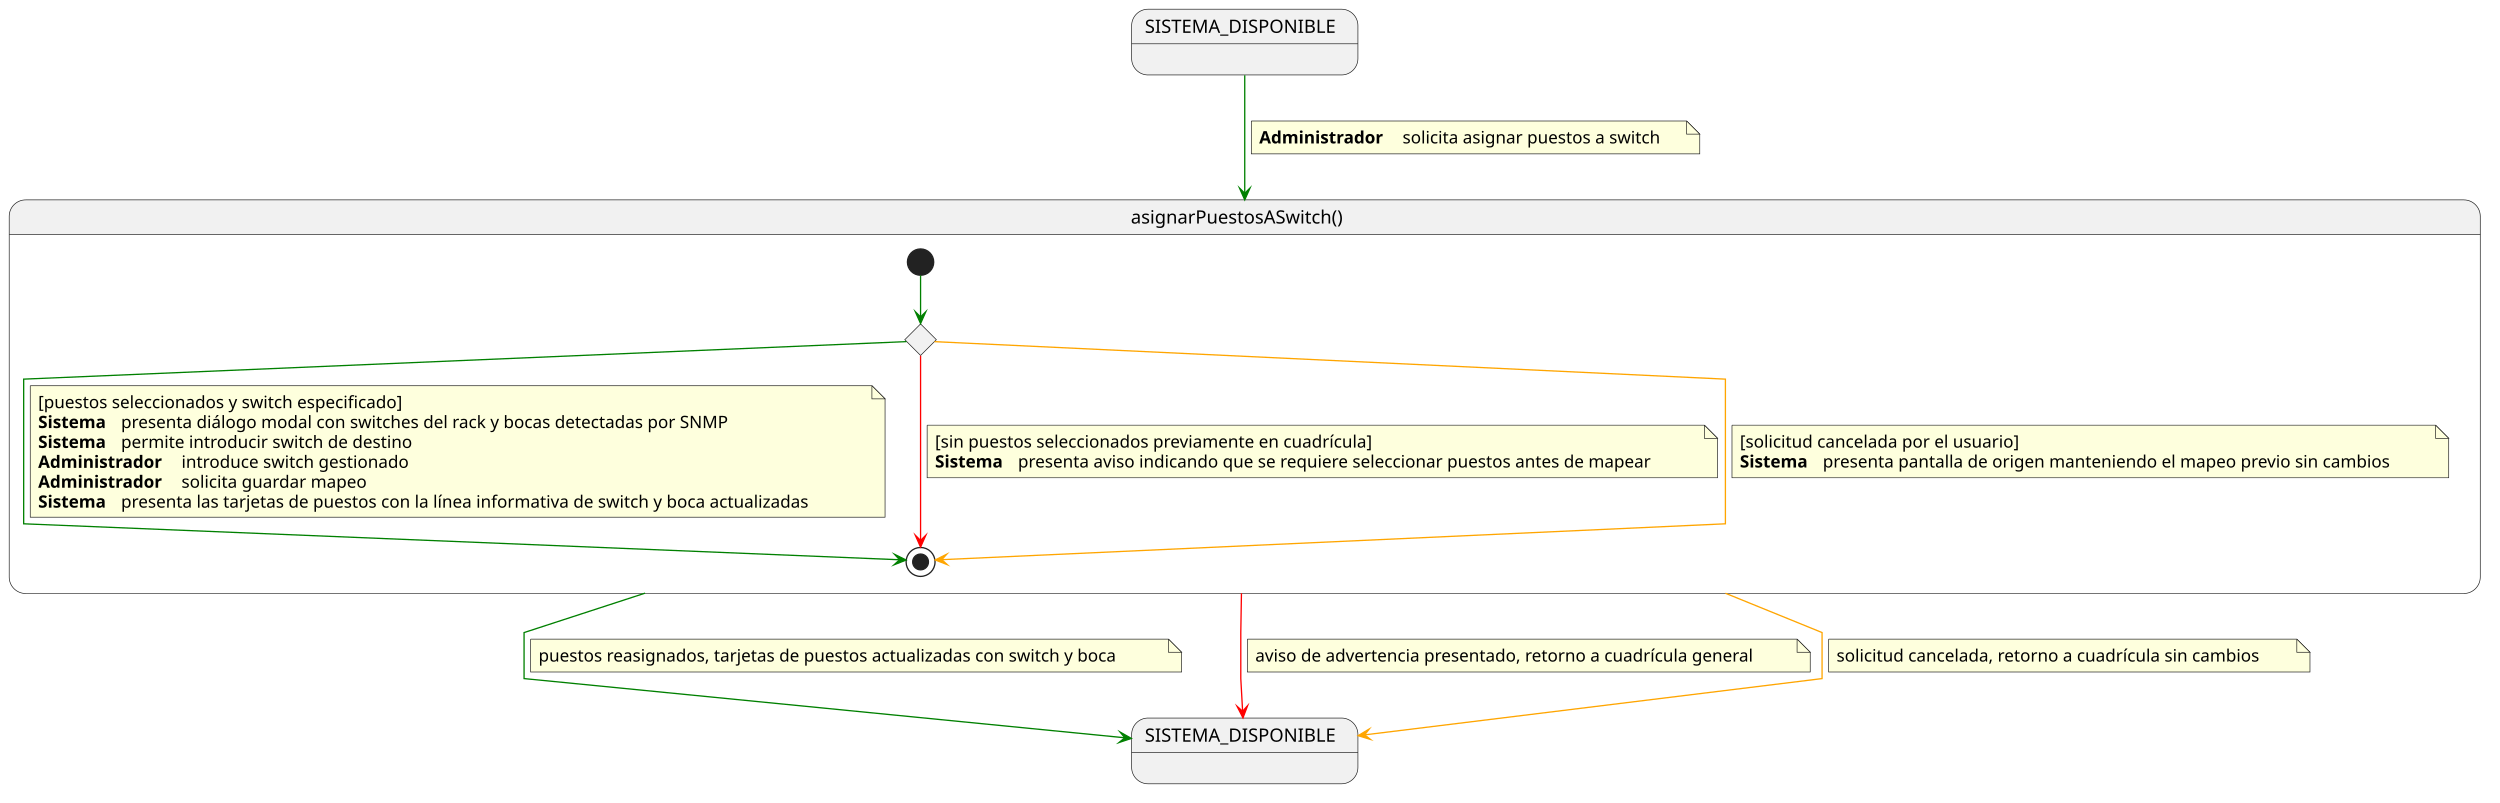
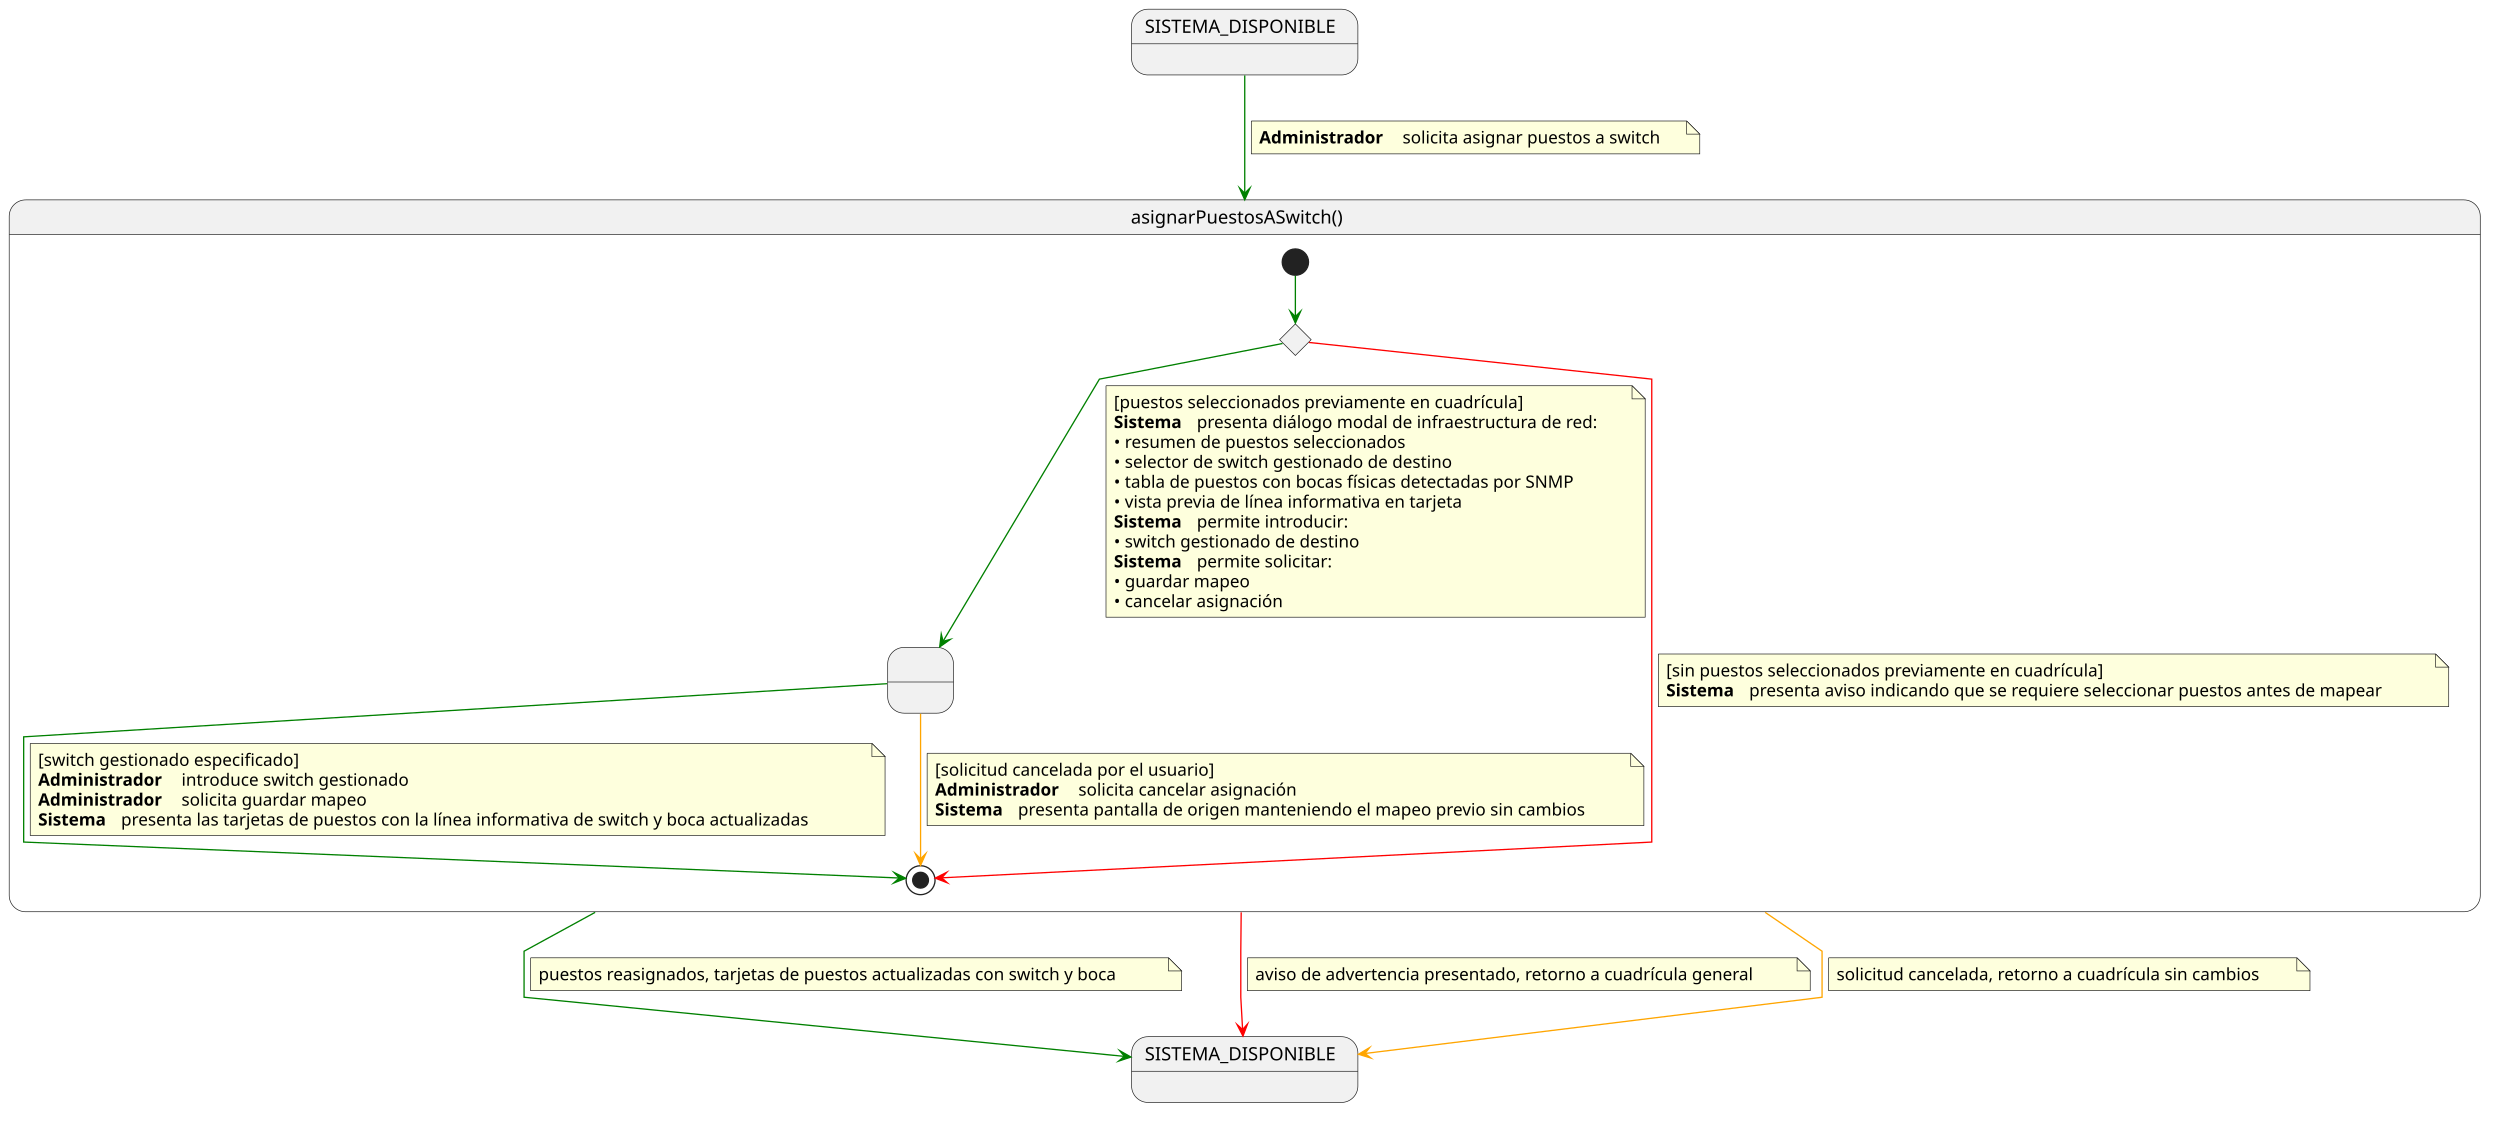
- <svg xmlns="http://www.w3.org/2000/svg" version="1.1" data-diagram-type="STATE" style="width:1901px;height:610px;background:#FFFFFF;" width="1901px" height="610px" viewBox="0 0 1901 610" zoomAndPan="magnify" preserveAspectRatio="none" contentStyleType="text/css">
+ <svg xmlns="http://www.w3.org/2000/svg" version="1.1" data-diagram-type="STATE" style="width:1901px;height:852px;background:#FFFFFF;" width="1901px" height="852px" viewBox="0 0 1901 852" zoomAndPan="magnify" preserveAspectRatio="none" contentStyleType="text/css">
  <defs />
  <g font-family="sans-serif" lengthAdjust="spacing">
    <g class="entity" data-qualified-name="SISTEMA_DISPONIBLE" id="ent0001" data-source-line="3">
-       <rect x="860.5" y="7" width="172.065" height="50" fill="#F1F1F1" style="stroke:#181818;stroke-width:0.5;" rx="12.5" ry="12.5" />
-       <line x1="860.5" y1="33.297" x2="1032.565" y2="33.297" style="stroke:#181818;stroke-width:0.5;" />
-       <text x="870.5" y="24.995" fill="#000" font-size="14" textLength="152.065">SISTEMA_DISPONIBLE</text>
+       <rect x="860.47" y="7" width="172.065" height="50" fill="#F1F1F1" style="stroke:#181818;stroke-width:0.5;" rx="12.5" ry="12.5" />
+       <line x1="860.47" y1="33.297" x2="1032.535" y2="33.297" style="stroke:#181818;stroke-width:0.5;" />
+       <text x="870.47" y="24.995" fill="#000" font-size="14" textLength="152.065">SISTEMA_DISPONIBLE</text>
    </g>
    <g class="entity" data-qualified-name="SISTEMA_DISPONIBLE_SALIDA" id="ent0002" data-source-line="4">
-       <rect x="860.5" y="546" width="172.065" height="50" fill="#F1F1F1" style="stroke:#181818;stroke-width:0.5;" rx="12.5" ry="12.5" />
-       <line x1="860.5" y1="572.297" x2="1032.565" y2="572.297" style="stroke:#181818;stroke-width:0.5;" />
-       <text x="870.5" y="563.995" fill="#000" font-size="14" textLength="152.065">SISTEMA_DISPONIBLE</text>
+       <rect x="860.47" y="788.3" width="172.065" height="50" fill="#F1F1F1" style="stroke:#181818;stroke-width:0.5;" rx="12.5" ry="12.5" />
+       <line x1="860.47" y1="814.597" x2="1032.535" y2="814.597" style="stroke:#181818;stroke-width:0.5;" />
+       <text x="870.47" y="806.295" fill="#000" font-size="14" textLength="152.065">SISTEMA_DISPONIBLE</text>
    </g>
    <g class="entity" data-qualified-name="asignarPuestosASwitch" id="ent0003" data-source-line="11">
      <path d="M19.5,152 L1873.5,152 A12.5,12.5 0 0 1 1886,164.5 L1886,178.297 L7,178.297 L7,164.5 A12.5,12.5 0 0 1 19.5,152" fill="#F1F1F1" />
-       <rect x="7" y="152" width="1879" height="299.297" fill="none" style="stroke:#181818;stroke-width:0.5;" rx="12.5" ry="12.5" />
+       <rect x="7" y="152" width="1879" height="541.297" fill="none" style="stroke:#181818;stroke-width:0.5;" rx="12.5" ry="12.5" />
      <line x1="7" y1="178.297" x2="1886" y2="178.297" style="stroke:#181818;stroke-width:0.5;" />
      <text x="859.892" y="169.995" fill="#000" font-size="14" textLength="173.216">asignarPuestosASwitch()</text>
      <g class="entity" data-qualified-name="asignarPuestosASwitch.c" id="ent0004">
-         <polygon points="700,246.297,712,258.297,700,270.297,688,258.297,700,246.297" fill="#F1F1F1" style="stroke:#181818;stroke-width:0.5;stroke-linejoin:miter;stroke-miterlimit:10;" />
+         <polygon points="985,246.297,997,258.297,985,270.297,973,258.297,985,246.297" fill="#F1F1F1" style="stroke:#181818;stroke-width:0.5;stroke-linejoin:miter;stroke-miterlimit:10;" />
      </g>
-       <g class="start_entity" data-qualified-name="asignarPuestosASwitch..start.asignarPuestosASwitch" id="ent0006" data-source-line="15">
-         <ellipse cx="700" cy="199.297" rx="10" ry="10" fill="#222" style="stroke:#222;stroke-width:1;" />
+       <g class="entity" data-qualified-name="asignarPuestosASwitch.MapeandoPuestos" id="ent0005" data-source-line="14">
+         <rect x="675" y="492.297" width="50" height="50" fill="#F1F1F1" style="stroke:#181818;stroke-width:0.5;" rx="12.5" ry="12.5" />
+         <line x1="675" y1="518.594" x2="725" y2="518.594" style="stroke:#181818;stroke-width:0.5;" />
+         <text x="697.775" y="510.292" fill="#000" font-size="14"> </text>
      </g>
-       <g class="end_entity" data-qualified-name="asignarPuestosASwitch..end.asignarPuestosASwitch" id="ent0008" data-source-line="17">
-         <ellipse cx="700" cy="427.297" rx="11" ry="11" fill="none" style="stroke:#222;stroke-width:1;" />
-         <ellipse cx="700" cy="427.297" rx="6" ry="6" fill="#222" style="stroke:#222;stroke-width:1;" />
+       <g class="start_entity" data-qualified-name="asignarPuestosASwitch..start.asignarPuestosASwitch" id="ent0007" data-source-line="16">
+         <ellipse cx="985" cy="199.297" rx="10" ry="10" fill="#222" style="stroke:#222;stroke-width:1;" />
      </g>
-       <g class="link" data-entity-1="ent0006" data-entity-2="ent0004" id="lnk7" data-source-line="15" data-link-type="dependency">
-         <path d="M700,209.457 C700,219.397 700,230.297 700,241.007" style="stroke:#008000;stroke-width:1;" fill="none" id="*start*asignarPuestosASwitch-to-c" />
-         <polygon points="700,246.007,704,237.007,700,241.007,696,237.007,700,246.007" fill="#008000" style="stroke:#008000;stroke-width:1;stroke-linejoin:miter;stroke-miterlimit:10;" />
+       <g class="end_entity" data-qualified-name="asignarPuestosASwitch..end.asignarPuestosASwitch" id="ent0009" data-source-line="18">
+         <ellipse cx="700" cy="669.297" rx="11" ry="11" fill="none" style="stroke:#222;stroke-width:1;" />
+         <ellipse cx="700" cy="669.297" rx="6" ry="6" fill="#222" style="stroke:#222;stroke-width:1;" />
      </g>
-       <g class="link" data-entity-1="ent0004" data-entity-2="ent0008" id="lnk9" data-source-line="17" data-link-type="dependency">
-         <path d="M689.29,259.757 C602.52,263.437 18,288.297 18,288.297 C18,288.297 18,398.297 18,398.297 C18,398.297 596.294,422.042 684.014,425.642" style="stroke:#008000;stroke-width:1;" fill="none" id="c-to-*end*asignarPuestosASwitch" />
-         <polygon points="689.01,425.847,680.182,421.481,684.014,425.642,679.854,429.474,689.01,425.847" fill="#008000" style="stroke:#008000;stroke-width:1;stroke-linejoin:miter;stroke-miterlimit:10;" />
-         <path d="M23,293.297 L23,393.297 L673,393.297 L673,303.297 L663,293.297 L23,293.297" style="stroke:#181818;stroke-width:0.5;" fill="#FEFFDD" />
-         <path d="M663,293.297 L663,303.297 L673,303.297 L663,293.297" style="stroke:#181818;stroke-width:0.5;" fill="#FEFFDD" />
-         <text x="29" y="310.364" fill="#000" font-size="13" textLength="299.667">[puestos seleccionados y switch especificado]</text>
-         <text x="29" y="325.497" fill="#000" font-size="13" textLength="58.906" font-weight="700">Sistema</text>
-         <text x="92.039" y="325.497" fill="#000" font-size="13" textLength="495.549">presenta diálogo modal con switches del rack y bocas detectadas por SNMP</text>
-         <text x="29" y="340.629" fill="#000" font-size="13" textLength="58.906" font-weight="700">Sistema</text>
-         <text x="92.039" y="340.629" fill="#000" font-size="13" textLength="236.012">permite introducir switch de destino</text>
-         <text x="29" y="355.762" fill="#000" font-size="13" textLength="104.863" font-weight="700">Administrador</text>
-         <text x="137.996" y="355.762" fill="#000" font-size="13" textLength="183.746">introduce switch gestionado</text>
-         <text x="29" y="370.895" fill="#000" font-size="13" textLength="104.863" font-weight="700">Administrador</text>
-         <text x="137.996" y="370.895" fill="#000" font-size="13" textLength="150.236">solicita guardar mapeo</text>
-         <text x="29" y="386.028" fill="#000" font-size="13" textLength="58.906" font-weight="700">Sistema</text>
-         <text x="92.039" y="386.028" fill="#000" font-size="13" textLength="566.186">presenta las tarjetas de puestos con la línea informativa de switch y boca actualizadas</text>
+       <g class="link" data-entity-1="ent0007" data-entity-2="ent0004" id="lnk8" data-source-line="16" data-link-type="dependency">
+         <path d="M985,209.707 C985,219.577 985,230.087 985,240.707" style="stroke:#008000;stroke-width:1;" fill="none" id="*start*asignarPuestosASwitch-to-c" />
+         <polygon points="985,245.707,989,236.707,985,240.707,981,236.707,985,245.707" fill="#008000" style="stroke:#008000;stroke-width:1;stroke-linejoin:miter;stroke-miterlimit:10;" />
      </g>
-       <g class="link" data-entity-1="ent0004" data-entity-2="ent0008" id="lnk10" data-source-line="27" data-link-type="dependency">
-         <path d="M700,270.517 C700,301.227 700,381.377 700,410.987" style="stroke:#F00;stroke-width:1;" fill="none" id="c-to-*end*asignarPuestosASwitch-1" />
-         <polygon points="700,415.987,704,406.987,700,410.987,696,406.987,700,415.987" fill="#F00" style="stroke:#F00;stroke-width:1;stroke-linejoin:miter;stroke-miterlimit:10;" />
-         <path d="M705,323.297 L705,363.297 L1306,363.297 L1306,333.297 L1296,323.297 L705,323.297" style="stroke:#181818;stroke-width:0.5;" fill="#FEFFDD" />
-         <path d="M1296,323.297 L1296,333.297 L1306,333.297 L1296,323.297" style="stroke:#181818;stroke-width:0.5;" fill="#FEFFDD" />
-         <text x="711" y="340.364" fill="#000" font-size="13" textLength="358.566">[sin puestos seleccionados previamente en cuadrícula]</text>
-         <text x="711" y="355.497" fill="#000" font-size="13" textLength="58.906" font-weight="700">Sistema</text>
-         <text x="774.039" y="355.497" fill="#000" font-size="13" textLength="517.702">presenta aviso indicando que se requiere seleccionar puestos antes de mapear</text>
+       <g class="link" data-entity-1="ent0004" data-entity-2="ent0009" id="lnk10" data-source-line="18" data-link-type="dependency">
+         <path d="M995.29,260.397 C1044.79,265.697 1256,288.297 1256,288.297 C1256,288.297 1256,640.297 1256,640.297 C1256,640.297 794.464,663.535 716.104,667.485" style="stroke:#F00;stroke-width:1;" fill="none" id="c-to-*end*asignarPuestosASwitch" />
+         <polygon points="711.11,667.737,720.3,671.279,716.104,667.485,719.897,663.289,711.11,667.737" fill="#F00" style="stroke:#F00;stroke-width:1;stroke-linejoin:miter;stroke-miterlimit:10;" />
+         <path d="M1261,497.297 L1261,537.297 L1862,537.297 L1862,507.297 L1852,497.297 L1261,497.297" style="stroke:#181818;stroke-width:0.5;" fill="#FEFFDD" />
+         <path d="M1852,497.297 L1852,507.297 L1862,507.297 L1852,497.297" style="stroke:#181818;stroke-width:0.5;" fill="#FEFFDD" />
+         <text x="1267" y="514.364" fill="#000" font-size="13" textLength="358.566">[sin puestos seleccionados previamente en cuadrícula]</text>
+         <text x="1267" y="529.497" fill="#000" font-size="13" textLength="58.906" font-weight="700">Sistema</text>
+         <text x="1330.039" y="529.497" fill="#000" font-size="13" textLength="517.702">presenta aviso indicando que se requiere seleccionar puestos antes de mapear</text>
      </g>
-       <g class="link" data-entity-1="ent0004" data-entity-2="ent0008" id="lnk11" data-source-line="33" data-link-type="dependency">
-         <path d="M710.62,259.797 C791.89,263.647 1312,288.297 1312,288.297 C1312,288.297 1312,398.297 1312,398.297 C1312,398.297 799.085,421.769 716.135,425.559" style="stroke:#FFA500;stroke-width:1;" fill="none" id="c-to-*end*asignarPuestosASwitch-2" />
-         <polygon points="711.14,425.787,720.313,429.372,716.135,425.559,719.948,421.38,711.14,425.787" fill="#FFA500" style="stroke:#FFA500;stroke-width:1;stroke-linejoin:miter;stroke-miterlimit:10;" />
-         <path d="M1317,323.297 L1317,363.297 L1862,363.297 L1862,333.297 L1852,323.297 L1317,323.297" style="stroke:#181818;stroke-width:0.5;" fill="#FEFFDD" />
-         <path d="M1852,323.297 L1852,333.297 L1862,333.297 L1852,323.297" style="stroke:#181818;stroke-width:0.5;" fill="#FEFFDD" />
-         <text x="1323" y="340.364" fill="#000" font-size="13" textLength="228.554">[solicitud cancelada por el usuario]</text>
-         <text x="1323" y="355.497" fill="#000" font-size="13" textLength="58.906" font-weight="700">Sistema</text>
-         <text x="1386.039" y="355.497" fill="#000" font-size="13" textLength="461.767">presenta pantalla de origen manteniendo el mapeo previo sin cambios</text>
+       <g class="link" data-entity-1="ent0004" data-entity-2="ent0005" id="lnk11" data-source-line="24" data-link-type="dependency">
+         <path d="M975.22,261.197 C942.08,267.647 836,288.297 836,288.297 C836,288.297 752.202,428.783 717.112,487.603" style="stroke:#008000;stroke-width:1;" fill="none" id="c-to-MapeandoPuestos" />
+         <polygon points="714.55,491.897,722.596,486.217,717.112,487.603,715.726,482.118,714.55,491.897" fill="#008000" style="stroke:#008000;stroke-width:1;stroke-linejoin:miter;stroke-miterlimit:10;" />
+         <path d="M841,293.297 L841,469.297 L1251,469.297 L1251,303.297 L1241,293.297 L841,293.297" style="stroke:#181818;stroke-width:0.5;" fill="#FEFFDD" />
+         <path d="M1241,293.297 L1241,303.297 L1251,303.297 L1241,293.297" style="stroke:#181818;stroke-width:0.5;" fill="#FEFFDD" />
+         <text x="847" y="310.364" fill="#000" font-size="13" textLength="335.81">[puestos seleccionados previamente en cuadrícula]</text>
+         <text x="847" y="325.497" fill="#000" font-size="13" textLength="58.906" font-weight="700">Sistema</text>
+         <text x="910.039" y="325.497" fill="#000" font-size="13" textLength="325.971">presenta diálogo modal de infraestructura de red:</text>
+         <text x="847" y="340.629" fill="#000" font-size="13" textLength="240.214">• resumen de puestos seleccionados</text>
+         <text x="847" y="355.762" fill="#000" font-size="13" textLength="278.408">• selector de switch gestionado de destino</text>
+         <text x="847" y="370.895" fill="#000" font-size="13" textLength="378.111">• tabla de puestos con bocas físicas detectadas por SNMP</text>
+         <text x="847" y="386.028" fill="#000" font-size="13" textLength="290.323">• vista previa de línea informativa en tarjeta</text>
+         <text x="847" y="401.161" fill="#000" font-size="13" textLength="58.906" font-weight="700">Sistema</text>
+         <text x="910.039" y="401.161" fill="#000" font-size="13" textLength="122.319">permite introducir:</text>
+         <text x="847" y="416.293" fill="#000" font-size="13" textLength="201.97">• switch gestionado de destino</text>
+         <text x="847" y="431.426" fill="#000" font-size="13" textLength="58.906" font-weight="700">Sistema</text>
+         <text x="910.039" y="431.426" fill="#000" font-size="13" textLength="110.595">permite solicitar:</text>
+         <text x="847" y="446.559" fill="#000" font-size="13" textLength="112.131">• guardar mapeo</text>
+         <text x="847" y="461.692" fill="#000" font-size="13" textLength="141.115">• cancelar asignación</text>
+       </g>
+       <g class="link" data-entity-1="ent0005" data-entity-2="ent0009" id="lnk12" data-source-line="39" data-link-type="dependency">
+         <path d="M674.51,519.867 C550.7,527.487 18,560.297 18,560.297 C18,560.297 18,640.297 18,640.297 C18,640.297 595.064,663.992 683.734,667.632" style="stroke:#008000;stroke-width:1;" fill="none" id="MapeandoPuestos-to-*end*asignarPuestosASwitch" />
+         <polygon points="688.73,667.837,679.902,663.471,683.734,667.632,679.574,671.464,688.73,667.837" fill="#008000" style="stroke:#008000;stroke-width:1;stroke-linejoin:miter;stroke-miterlimit:10;" />
+         <path d="M23,565.297 L23,635.297 L673,635.297 L673,575.297 L663,565.297 L23,565.297" style="stroke:#181818;stroke-width:0.5;" fill="#FEFFDD" />
+         <path d="M663,565.297 L663,575.297 L673,575.297 L663,565.297" style="stroke:#181818;stroke-width:0.5;" fill="#FEFFDD" />
+         <text x="29" y="582.364" fill="#000" font-size="13" textLength="213.294">[switch gestionado especificado]</text>
+         <text x="29" y="597.497" fill="#000" font-size="13" textLength="104.863" font-weight="700">Administrador</text>
+         <text x="137.996" y="597.497" fill="#000" font-size="13" textLength="183.746">introduce switch gestionado</text>
+         <text x="29" y="612.629" fill="#000" font-size="13" textLength="104.863" font-weight="700">Administrador</text>
+         <text x="137.996" y="612.629" fill="#000" font-size="13" textLength="150.236">solicita guardar mapeo</text>
+         <text x="29" y="627.762" fill="#000" font-size="13" textLength="58.906" font-weight="700">Sistema</text>
+         <text x="92.039" y="627.762" fill="#000" font-size="13" textLength="566.186">presenta las tarjetas de puestos con la línea informativa de switch y boca actualizadas</text>
+       </g>
+       <g class="link" data-entity-1="ent0005" data-entity-2="ent0009" id="lnk13" data-source-line="47" data-link-type="dependency">
+         <path d="M700,542.727 C700,576.107 700,629.477 700,653.017" style="stroke:#FFA500;stroke-width:1;" fill="none" id="MapeandoPuestos-to-*end*asignarPuestosASwitch-1" />
+         <polygon points="700,658.017,704,649.017,700,653.017,696,649.017,700,658.017" fill="#FFA500" style="stroke:#FFA500;stroke-width:1;stroke-linejoin:miter;stroke-miterlimit:10;" />
+         <path d="M705,572.797 L705,627.797 L1250,627.797 L1250,582.797 L1240,572.797 L705,572.797" style="stroke:#181818;stroke-width:0.5;" fill="#FEFFDD" />
+         <path d="M1240,572.797 L1240,582.797 L1250,582.797 L1240,572.797" style="stroke:#181818;stroke-width:0.5;" fill="#FEFFDD" />
+         <text x="711" y="589.864" fill="#000" font-size="13" textLength="228.554">[solicitud cancelada por el usuario]</text>
+         <text x="711" y="604.997" fill="#000" font-size="13" textLength="104.863" font-weight="700">Administrador</text>
+         <text x="819.996" y="604.997" fill="#000" font-size="13" textLength="179.22">solicita cancelar asignación</text>
+         <text x="711" y="620.129" fill="#000" font-size="13" textLength="58.906" font-weight="700">Sistema</text>
+         <text x="774.039" y="620.129" fill="#000" font-size="13" textLength="461.767">presenta pantalla de origen manteniendo el mapeo previo sin cambios</text>
      </g>
    </g>
-     <g class="link" data-entity-1="ent0001" data-entity-2="ent0003" id="lnk5" data-source-line="6" data-link-type="dependency">
-       <path d="M946.5,57.21 C946.5,79.65 946.5,110.06 946.5,146.98" style="stroke:#008000;stroke-width:1;" fill="none" id="SISTEMA_DISPONIBLE-to-asignarPuestosASwitch" />
-       <polygon points="946.5,151.98,950.5,142.98,946.5,146.98,942.5,142.98,946.5,151.98" fill="#008000" style="stroke:#008000;stroke-width:1;stroke-linejoin:miter;stroke-miterlimit:10;" />
+     <g class="link" data-entity-1="ent0001" data-entity-2="ent0003" id="lnk6" data-source-line="6" data-link-type="dependency">
+       <path d="M946.5,57.31 C946.5,78.92 946.5,108.04 946.5,146.93" style="stroke:#008000;stroke-width:1;" fill="none" id="SISTEMA_DISPONIBLE-to-asignarPuestosASwitch" />
+       <polygon points="946.5,151.93,950.5,142.93,946.5,146.93,942.5,142.93,946.5,151.93" fill="#008000" style="stroke:#008000;stroke-width:1;stroke-linejoin:miter;stroke-miterlimit:10;" />
      <path d="M951.5,92 L951.5,117 L1292.5,117 L1292.5,102 L1282.5,92 L951.5,92" style="stroke:#181818;stroke-width:0.5;" fill="#FEFFDD" />
      <path d="M1282.5,92 L1282.5,102 L1292.5,102 L1282.5,92" style="stroke:#181818;stroke-width:0.5;" fill="#FEFFDD" />
      <text x="957.5" y="109.067" fill="#000" font-size="13" textLength="104.863" font-weight="700">Administrador</text>
      <text x="1066.496" y="109.067" fill="#000" font-size="13" textLength="211.009">solicita asignar puestos a switch</text>
    </g>
-     <g class="link" data-entity-1="ent0003" data-entity-2="ent0002" id="lnk12" data-source-line="40" data-link-type="dependency">
-       <path d="M490.53,451.02 C435.62,468.91 398.5,481 398.5,481 C398.5,481 398.5,516 398.5,516 C398.5,516 700.974,545.81 855.294,561.01" style="stroke:#008000;stroke-width:1;" fill="none" id="asignarPuestosASwitch-to-SISTEMA_DISPONIBLE_SALIDA" />
-       <polygon points="860.27,561.5,851.705,556.637,855.294,561.01,850.921,564.599,860.27,561.5" fill="#008000" style="stroke:#008000;stroke-width:1;stroke-linejoin:miter;stroke-miterlimit:10;" />
-       <path d="M403.5,486 L403.5,511 L898.5,511 L898.5,496 L888.5,486 L403.5,486" style="stroke:#181818;stroke-width:0.5;" fill="#FEFFDD" />
-       <path d="M888.5,486 L888.5,496 L898.5,496 L888.5,486" style="stroke:#181818;stroke-width:0.5;" fill="#FEFFDD" />
-       <text x="409.5" y="503.067" fill="#000" font-size="13" textLength="474.005">puestos reasignados, tarjetas de puestos actualizadas con switch y boca</text>
+     <g class="link" data-entity-1="ent0003" data-entity-2="ent0002" id="lnk14" data-source-line="55" data-link-type="dependency">
+       <path d="M452.54,693.75 C419.2,711.98 398.5,723.3 398.5,723.3 C398.5,723.3 398.5,758.3 398.5,758.3 C398.5,758.3 700.574,788.07 854.994,803.28" style="stroke:#008000;stroke-width:1;" fill="none" id="asignarPuestosASwitch-to-SISTEMA_DISPONIBLE_SALIDA" />
+       <polygon points="859.97,803.77,851.405,798.907,854.994,803.28,850.621,806.869,859.97,803.77" fill="#008000" style="stroke:#008000;stroke-width:1;stroke-linejoin:miter;stroke-miterlimit:10;" />
+       <path d="M403.5,728.3 L403.5,753.3 L898.5,753.3 L898.5,738.3 L888.5,728.3 L403.5,728.3" style="stroke:#181818;stroke-width:0.5;" fill="#FEFFDD" />
+       <path d="M888.5,728.3 L888.5,738.3 L898.5,738.3 L888.5,728.3" style="stroke:#181818;stroke-width:0.5;" fill="#FEFFDD" />
+       <text x="409.5" y="745.367" fill="#000" font-size="13" textLength="474.005">puestos reasignados, tarjetas de puestos actualizadas con switch y boca</text>
    </g>
-     <g class="link" data-entity-1="ent0003" data-entity-2="ent0002" id="lnk13" data-source-line="45" data-link-type="dependency">
-       <path d="M944,451.12 C943.7,468.96 943.5,481 943.5,481 C943.5,481 943.5,516 943.5,516 C943.5,516 944.082,526.478 944.882,540.848" style="stroke:#F00;stroke-width:1;" fill="none" id="asignarPuestosASwitch-to-SISTEMA_DISPONIBLE_SALIDA-1" />
-       <polygon points="945.16,545.84,948.654,536.632,944.882,540.848,940.666,537.076,945.16,545.84" fill="#F00" style="stroke:#F00;stroke-width:1;stroke-linejoin:miter;stroke-miterlimit:10;" />
-       <path d="M948.5,486 L948.5,511 L1376.5,511 L1376.5,496 L1366.5,486 L948.5,486" style="stroke:#181818;stroke-width:0.5;" fill="#FEFFDD" />
-       <path d="M1366.5,486 L1366.5,496 L1376.5,496 L1366.5,486" style="stroke:#181818;stroke-width:0.5;" fill="#FEFFDD" />
-       <text x="954.5" y="503.067" fill="#000" font-size="13" textLength="407.329">aviso de advertencia presentado, retorno a cuadrícula general</text>
+     <g class="link" data-entity-1="ent0003" data-entity-2="ent0002" id="lnk15" data-source-line="60" data-link-type="dependency">
+       <path d="M943.8,693.75 C943.61,711.98 943.5,723.3 943.5,723.3 C943.5,723.3 943.5,758.3 943.5,758.3 C943.5,758.3 944.074,768.548 944.864,782.838" style="stroke:#F00;stroke-width:1;" fill="none" id="asignarPuestosASwitch-to-SISTEMA_DISPONIBLE_SALIDA-1" />
+       <polygon points="945.14,787.83,948.637,778.623,944.864,782.838,940.649,779.065,945.14,787.83" fill="#F00" style="stroke:#F00;stroke-width:1;stroke-linejoin:miter;stroke-miterlimit:10;" />
+       <path d="M948.5,728.3 L948.5,753.3 L1376.5,753.3 L1376.5,738.3 L1366.5,728.3 L948.5,728.3" style="stroke:#181818;stroke-width:0.5;" fill="#FEFFDD" />
+       <path d="M1366.5,728.3 L1366.5,738.3 L1376.5,738.3 L1366.5,728.3" style="stroke:#181818;stroke-width:0.5;" fill="#FEFFDD" />
+       <text x="954.5" y="745.367" fill="#000" font-size="13" textLength="407.329">aviso de advertencia presentado, retorno a cuadrícula general</text>
    </g>
-     <g class="link" data-entity-1="ent0003" data-entity-2="ent0002" id="lnk14" data-source-line="50" data-link-type="dependency">
-       <path d="M1312.02,451.12 C1355.88,468.96 1385.5,481 1385.5,481 C1385.5,481 1385.5,516 1385.5,516 C1385.5,516 1165.523,543.059 1037.673,558.789" style="stroke:#FFA500;stroke-width:1;" fill="none" id="asignarPuestosASwitch-to-SISTEMA_DISPONIBLE_SALIDA-2" />
-       <polygon points="1032.71,559.4,1042.131,562.271,1037.673,558.789,1041.154,554.331,1032.71,559.4" fill="#FFA500" style="stroke:#FFA500;stroke-width:1;stroke-linejoin:miter;stroke-miterlimit:10;" />
-       <path d="M1390.5,486 L1390.5,511 L1756.5,511 L1756.5,496 L1746.5,486 L1390.5,486" style="stroke:#181818;stroke-width:0.5;" fill="#FEFFDD" />
-       <path d="M1746.5,486 L1746.5,496 L1756.5,496 L1746.5,486" style="stroke:#181818;stroke-width:0.5;" fill="#FEFFDD" />
-       <text x="1396.5" y="503.067" fill="#000" font-size="13" textLength="345.935">solicitud cancelada, retorno a cuadrícula sin cambios</text>
+     <g class="link" data-entity-1="ent0003" data-entity-2="ent0002" id="lnk16" data-source-line="65" data-link-type="dependency">
+       <path d="M1342.21,693.75 C1368.92,711.98 1385.5,723.3 1385.5,723.3 C1385.5,723.3 1385.5,758.3 1385.5,758.3 C1385.5,758.3 1165.823,785.32 1037.933,801.05" style="stroke:#FFA500;stroke-width:1;" fill="none" id="asignarPuestosASwitch-to-SISTEMA_DISPONIBLE_SALIDA-2" />
+       <polygon points="1032.97,801.66,1042.391,804.531,1037.933,801.05,1041.414,796.591,1032.97,801.66" fill="#FFA500" style="stroke:#FFA500;stroke-width:1;stroke-linejoin:miter;stroke-miterlimit:10;" />
+       <path d="M1390.5,728.3 L1390.5,753.3 L1756.5,753.3 L1756.5,738.3 L1746.5,728.3 L1390.5,728.3" style="stroke:#181818;stroke-width:0.5;" fill="#FEFFDD" />
+       <path d="M1746.5,728.3 L1746.5,738.3 L1756.5,738.3 L1746.5,728.3" style="stroke:#181818;stroke-width:0.5;" fill="#FEFFDD" />
+       <text x="1396.5" y="745.367" fill="#000" font-size="13" textLength="345.935">solicitud cancelada, retorno a cuadrícula sin cambios</text>
    </g>
  </g>
</svg>
